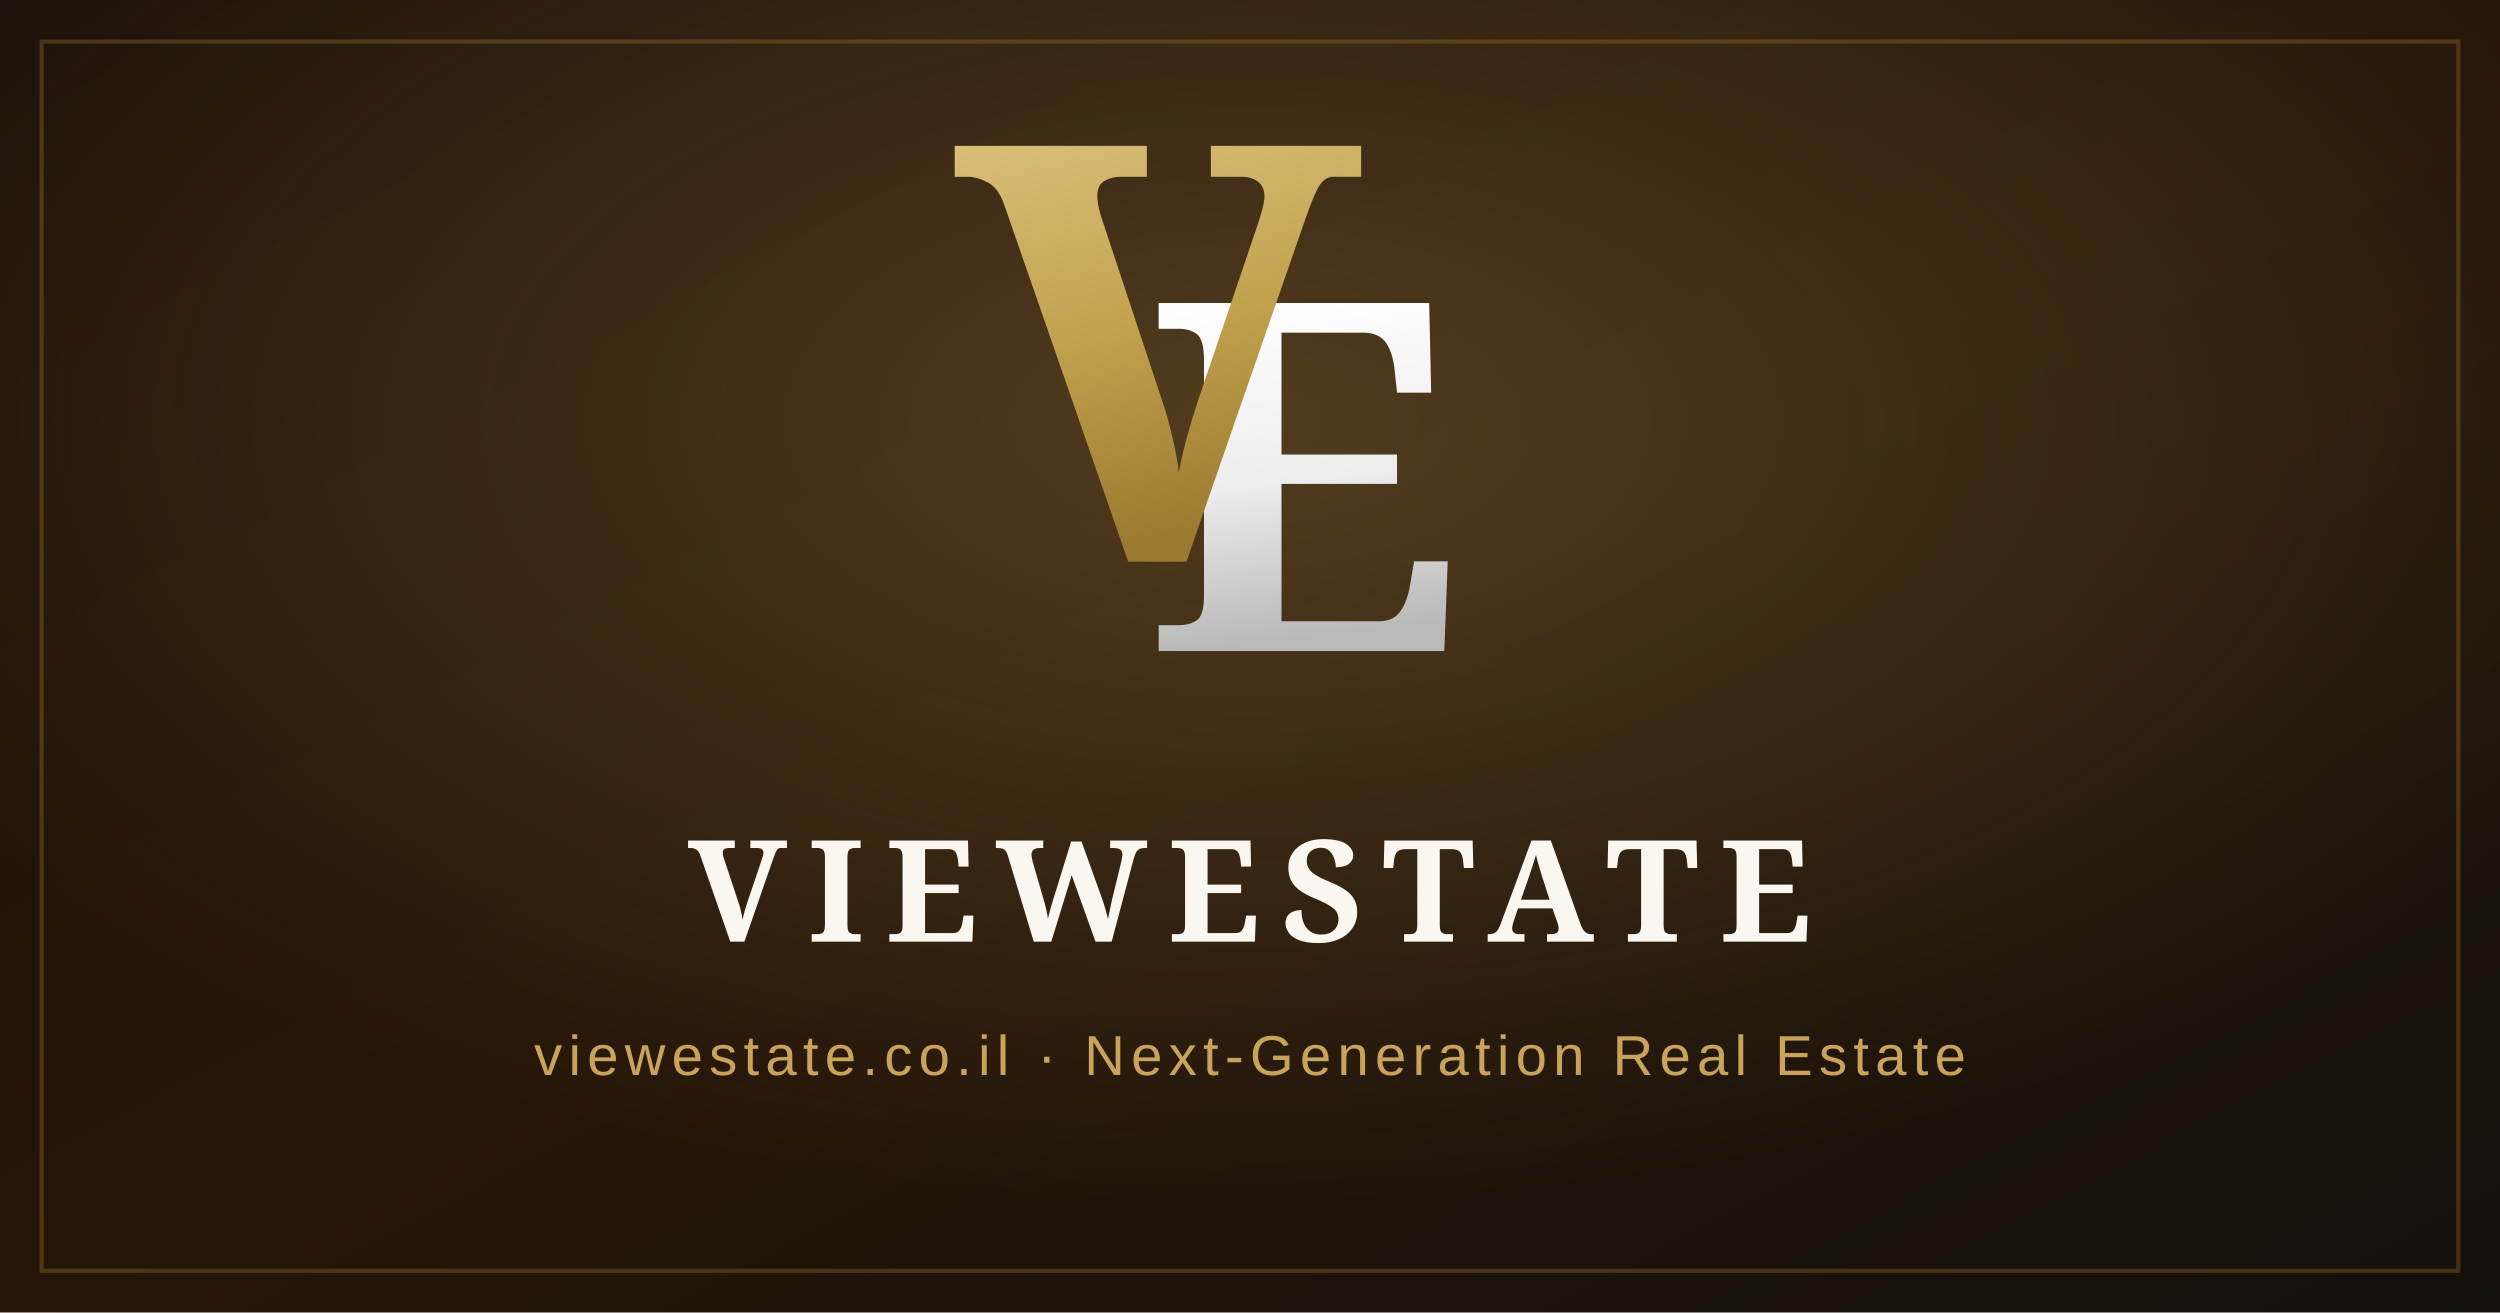
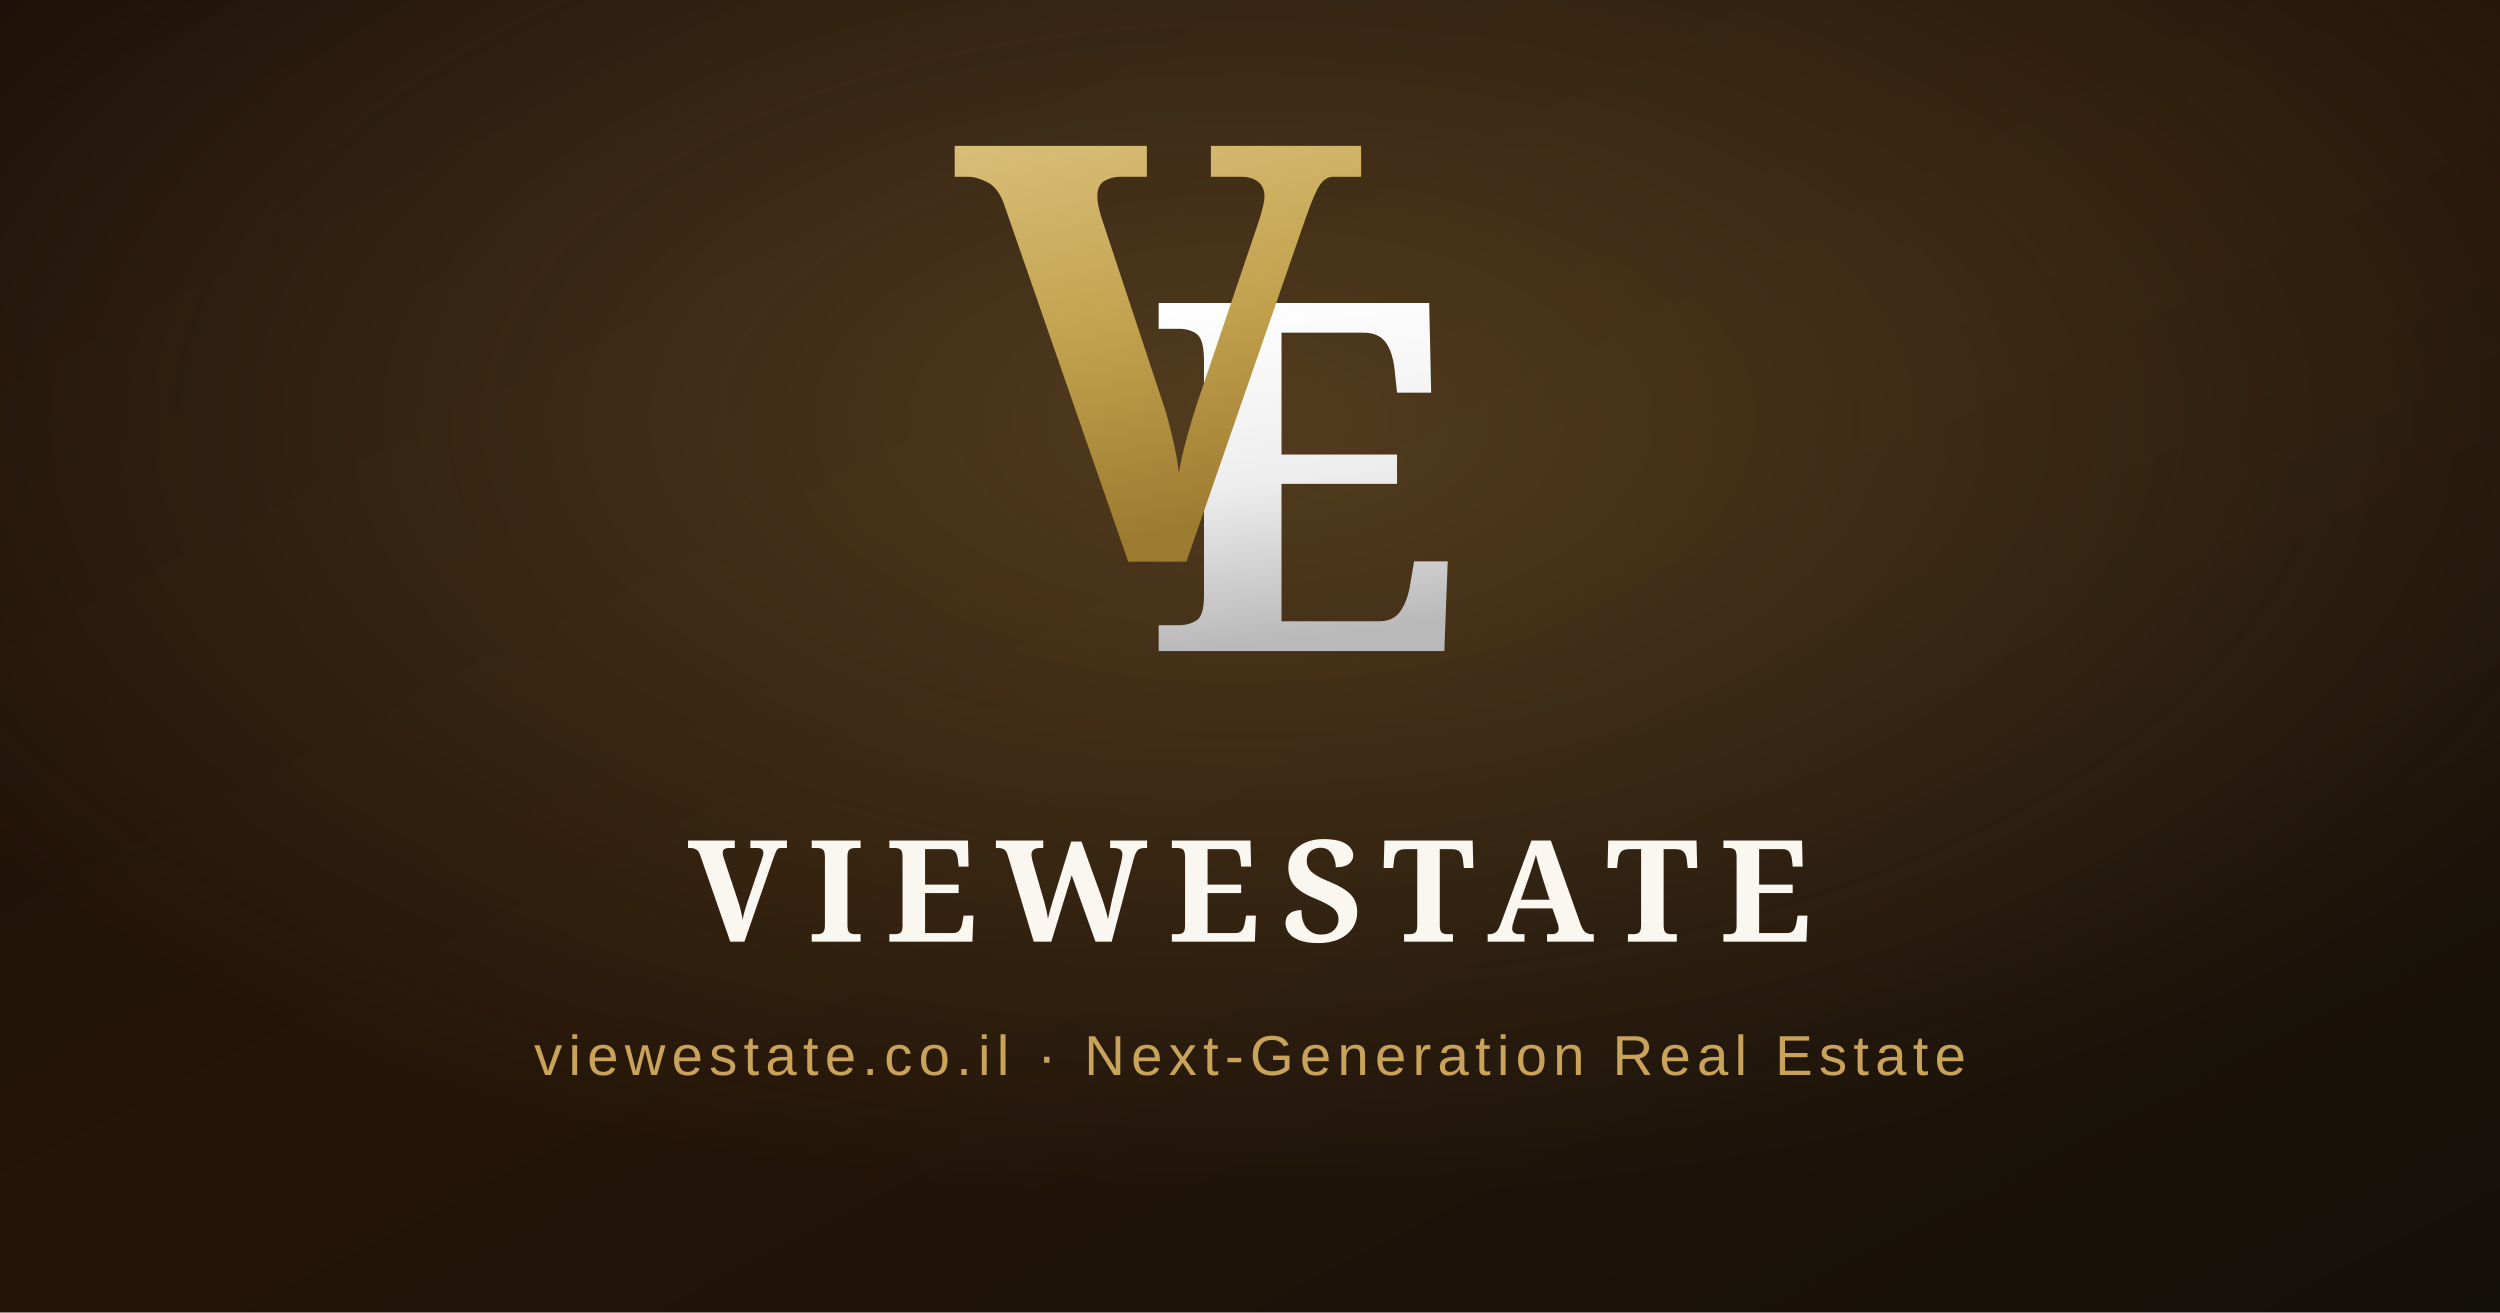
<svg xmlns="http://www.w3.org/2000/svg" viewBox="0 0 1200 630">
  <defs>
    <linearGradient id="bg" x1="0" y1="0" x2="1" y2="1">
      <stop offset="0" stop-color="#1C1008" />
      <stop offset=".5" stop-color="#251508" />
      <stop offset="1" stop-color="#14100A" />
    </linearGradient>
    <radialGradient id="glow" cx="0.5" cy="0.32" r="0.6">
      <stop offset="0" stop-color="#C9A35A" stop-opacity="0.28" />
      <stop offset="1" stop-color="#C9A35A" stop-opacity="0" />
    </radialGradient>
    <linearGradient id="gold" x1="0" y1="0" x2="0.2" y2="1">
      <stop offset="0" stop-color="#D9BE78" />
      <stop offset=".5" stop-color="#C2A24E" />
      <stop offset="1" stop-color="#9C7A30" />
    </linearGradient>
    <linearGradient id="silver" x1="0" y1="0" x2="0.1" y2="1">
      <stop offset="0" stop-color="#FFFFFF" />
      <stop offset=".55" stop-color="#EDEDED" />
      <stop offset="1" stop-color="#B9B9B9" />
    </linearGradient>
  </defs>
  <rect width="1200" height="630" fill="url(#bg)" />
  <rect width="1200" height="630" fill="url(#glow)" />
-   <rect x="20" y="20" width="1160" height="590" fill="none" stroke="#9A7230" stroke-opacity="0.35" stroke-width="2" />
  <g transform="translate(431,46) scale(1.3)">
    <text x="150" y="205" text-anchor="middle" font-family="Didot, 'Bodoni 72', Georgia, serif" font-weight="700" font-size="180" fill="url(#silver)">E</text>
    <text x="96" y="172" text-anchor="middle" font-family="Didot, 'Bodoni 72', Georgia, serif" font-weight="700" font-size="215" fill="url(#gold)">V</text>
  </g>
  <text x="600" y="452" text-anchor="middle" font-family="Didot, 'Bodoni 72', Georgia, serif" font-weight="700" font-size="68" letter-spacing="10" fill="#FAF6F0">VIEWESTATE</text>
  <text x="600" y="516" text-anchor="middle" font-family="Heebo, Arial, sans-serif" font-weight="500" font-size="27" letter-spacing="3" fill="#C9A35A">viewestate.co.il  ·  Next-Generation Real Estate</text>
</svg>
